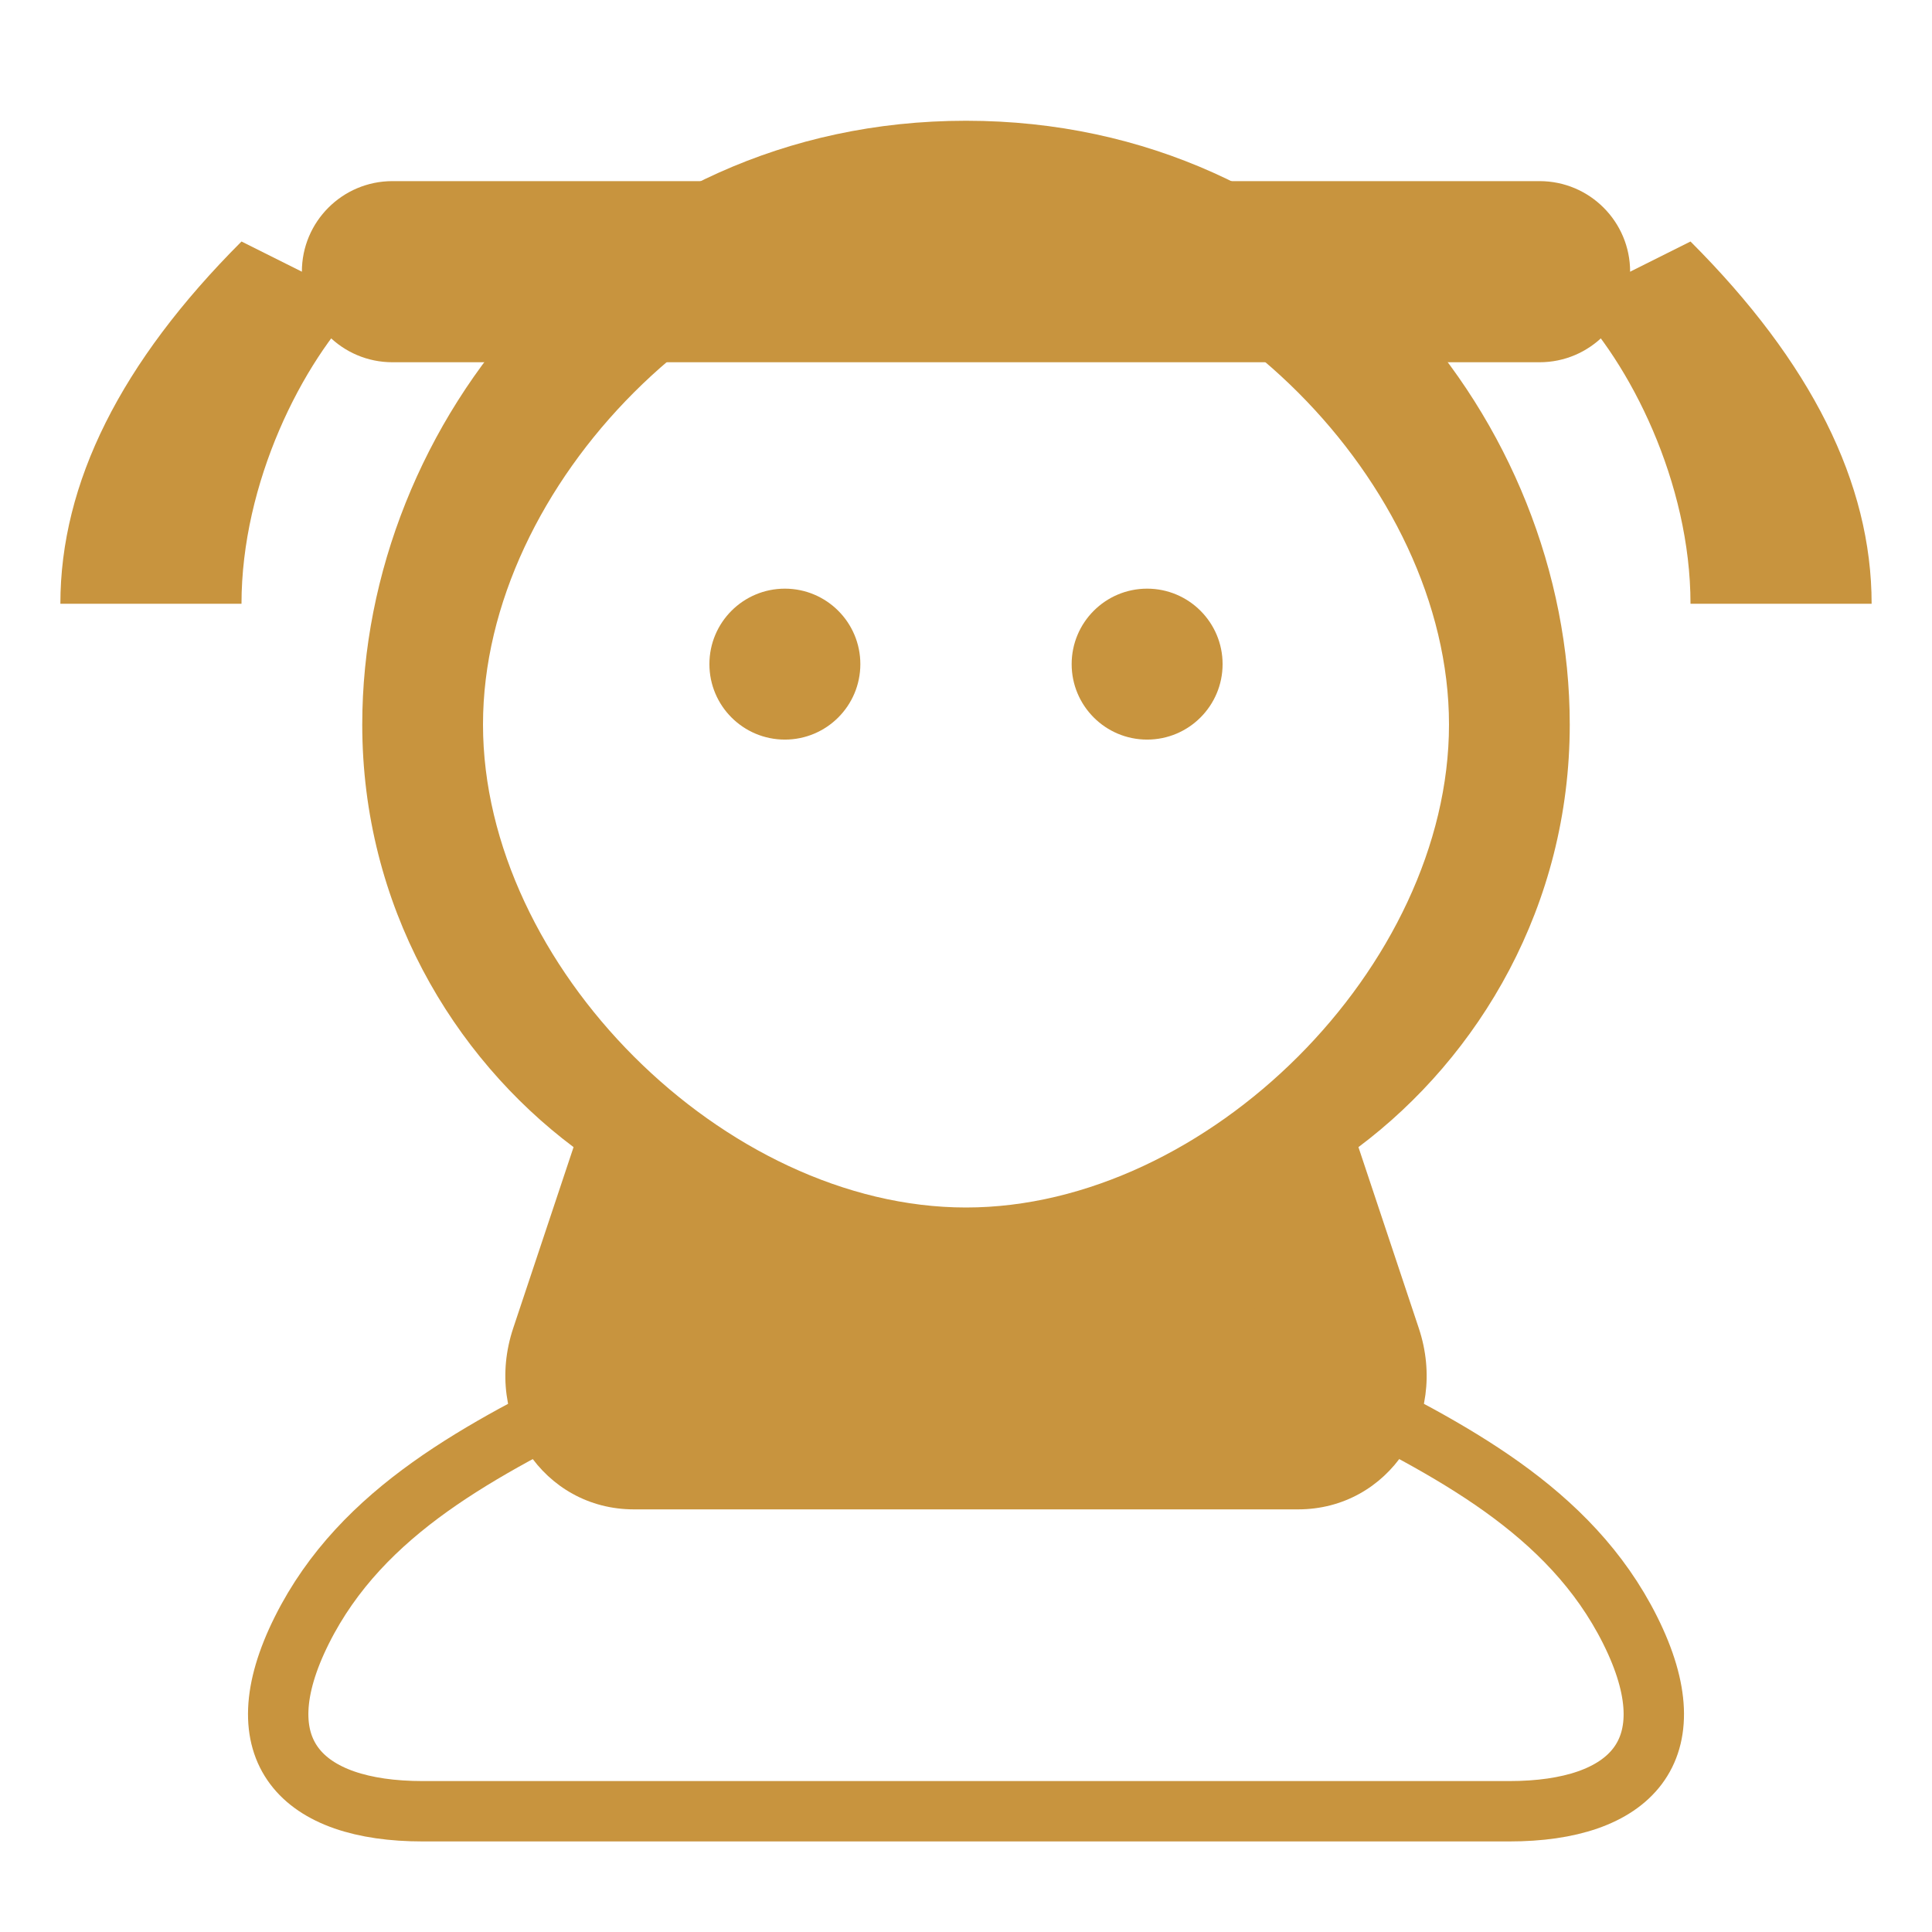
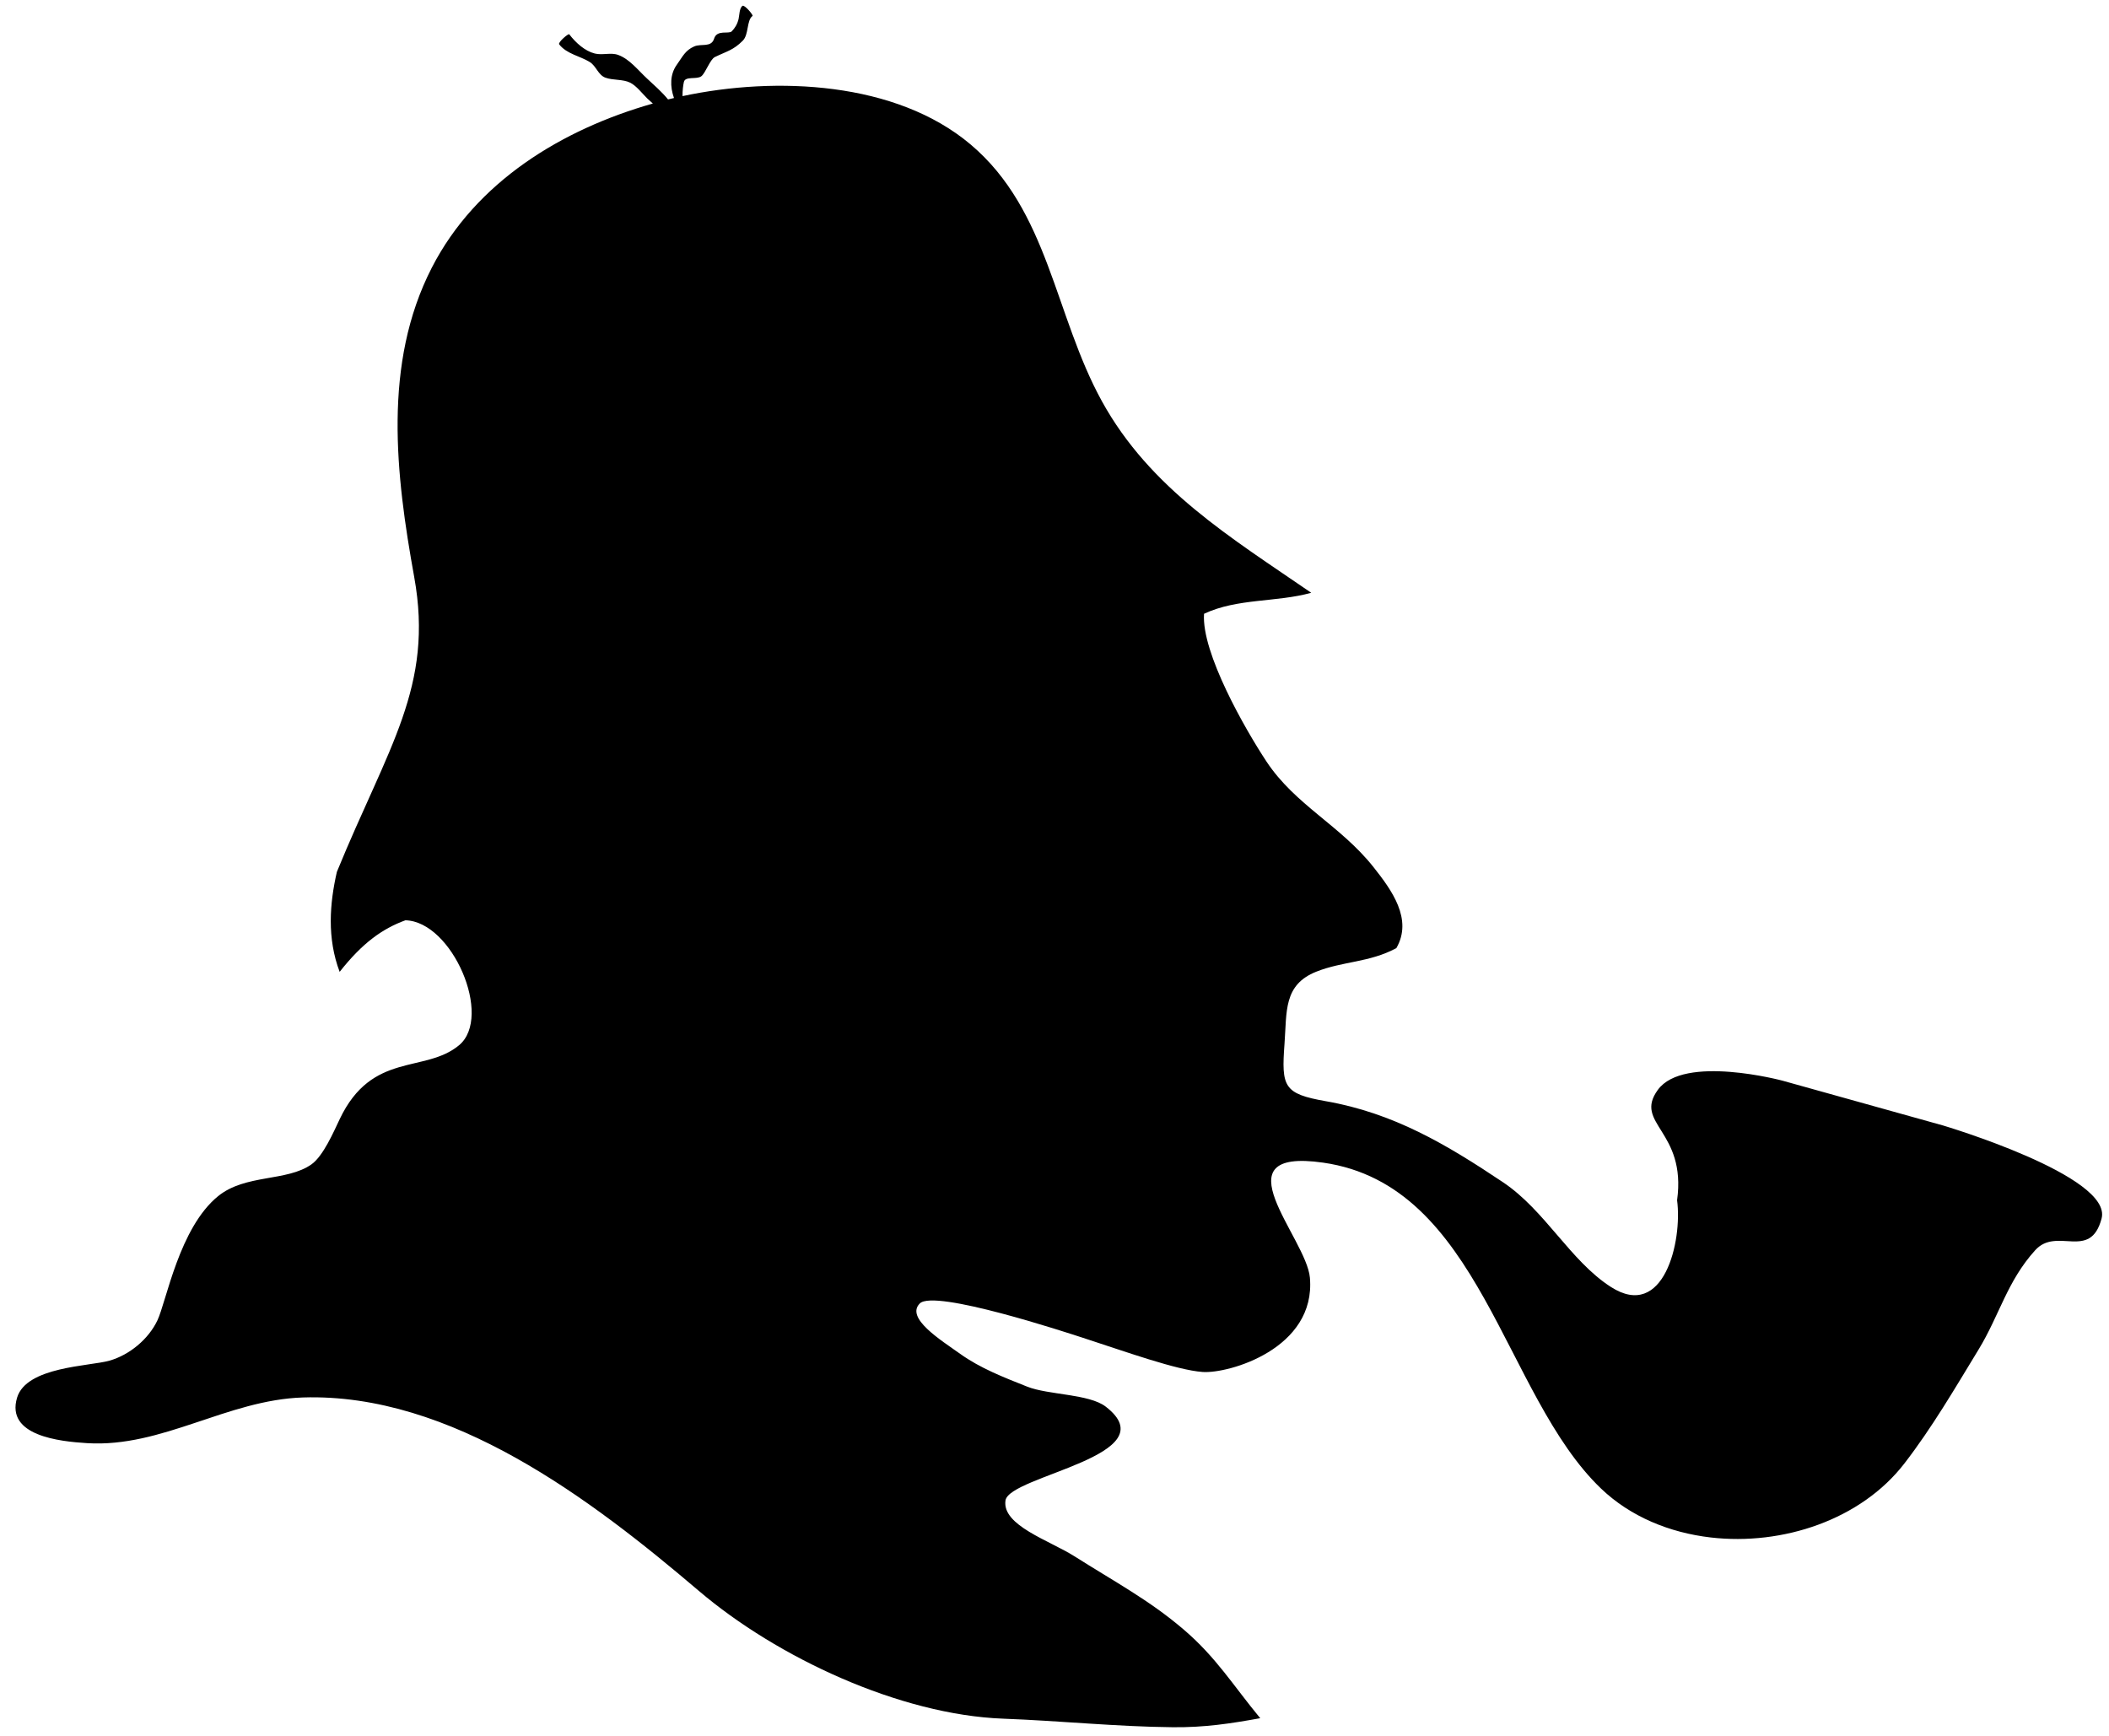
- <svg xmlns="http://www.w3.org/2000/svg" viewBox="0 0 64 64" fill="#c8943e">
-   <path d="M32 4C20 4 12 14 12 24c0 6 3 11 7 14l-2 6c-1 3 1 6 4 6h22c3 0 5-3 4-6l-2-6c4-3 7-8 7-14C52 14 44 4 32 4zm0 4c8 0 16 8 16 16s-8 16-16 16-16-8-16-16S24 8 32 8z" />
-   <path d="M8 20c0-4 2-8 4-10l-4-2C4 12 2 16 2 20h6zm48 0h6c0-4-2-8-6-12l-4 2c2 2 4 6 4 10z" />
-   <rect x="10" y="6" width="44" height="6" rx="3" />
-   <circle cx="26" cy="22" r="2.5" />
-   <circle cx="38" cy="22" r="2.5" />
-   <path d="M36 40c0 0 4 4 8 6s8 4 10 8c2 4 0 6-4 6H14c-4 0-6-2-4-6 2-4 6-6 10-8s8-6 8-6" fill="none" stroke="#c8943e" stroke-width="2" />
+ <svg xmlns="http://www.w3.org/2000/svg" version="1.1" id="sherlock_holmes" x="0px" y="0px" width="245px" height="201.667px" viewBox="0 0 245 201.667" enable-background="new 0 0 245 201.667" xml:space="preserve">
+   <path id="path_outline" d="M244.138,141.569c-1.32,4.952-5.196,0.892-7.715,3.682c-3.271,3.618-4.143,7.543-6.576,11.537  c-2.743,4.5-5.397,9.062-8.622,13.241c-5.048,6.536-14.14,9.558-22.495,8.59c-4.783-0.555-9.329-2.416-12.739-5.682  c-11.369-10.887-13.984-35.25-32.283-37.864c-12.389-1.77-1.944,8.705-1.538,13.366c0.72,8.25-9.435,11.172-12.469,10.953  c-3.033-0.218-8.989-2.377-13.935-3.981c-1.787-0.577-17.216-5.674-18.913-3.98s2.43,4.245,4.698,5.862  c2.36,1.688,5.081,2.73,7.778,3.804c2.453,0.974,7.19,0.835,9.118,2.32c7.385,5.691-11.214,8.009-11.641,10.907  c-0.426,2.898,5.111,4.639,8.039,6.497c4.579,2.908,8.643,5.061,12.634,8.471c3.807,3.249,5.728,6.461,8.92,10.323  c-3.446,0.627-6.457,1.086-10.158,1.05c-6.592-0.066-13.04-0.746-19.705-0.994c-12.03-0.452-26.291-7.13-35.359-14.852  c-12.542-10.677-28.79-23.014-45.986-22.465c-8.817,0.283-16.331,5.843-25.063,5.308c-3.212-0.197-9.478-0.854-8.144-5.285  c1.089-3.618,8.428-3.641,10.739-4.301c2.311-0.66,4.526-2.486,5.563-4.678c1.04-2.192,2.536-10.779,7.062-14.44  c3.183-2.574,7.956-1.66,10.828-3.681c1.38-0.974,2.595-3.807,3.288-5.262c3.757-7.903,9.903-5.282,13.865-8.584  c3.961-3.301-0.792-14.383-6.233-14.515c-2.681,0.98-4.992,2.631-7.639,5.991c-1.482-3.915-1.162-7.952-0.323-11.614  c5.942-14.525,11.284-21.527,8.986-34.247c-2.143-11.868-3.681-24.789,2.04-35.943c5.127-10.003,15.139-16.081,25.68-19.075  c-0.267-0.248-0.518-0.459-0.663-0.604c-0.568-0.562-1.242-1.453-1.964-1.816c-0.848-0.426-1.99-0.26-2.882-0.584  c-0.842-0.307-1.066-1.347-1.815-1.816c-1.117-0.699-2.696-0.932-3.556-2.057c-0.171-0.225,1.073-1.291,1.169-1.168  c0.774,1.013,1.833,1.949,2.964,2.235c0.903,0.228,1.855-0.152,2.724,0.165c1.319,0.481,2.283,1.751,3.344,2.737  c0.818,0.763,1.723,1.548,2.446,2.433c0.228-0.056,0.459-0.113,0.69-0.166c-0.472-1.324-0.475-2.753,0.333-3.875  c0.664-0.92,0.957-1.658,2.017-2.119c0.822-0.358,1.981,0.165,2.311-0.908c0.33-1.073,1.704-0.494,2.046-0.842  c0.376-0.383,0.656-0.846,0.796-1.436c0.099-0.413,0.079-1.251,0.452-1.525c0.234-0.172,1.284,1.083,1.169,1.168  c-0.697,0.508-0.419,2.156-1.129,2.872c-1.106,1.116-1.872,1.235-3.251,1.908c-0.552,0.268-1.077,1.851-1.568,2.229  c-0.536,0.412-1.861-0.047-2.027,0.663c-0.089,0.396-0.165,1.004-0.158,1.645c10.911-2.328,24.809-1.69,33.464,5.615  c9.085,7.668,9.735,19.811,15.255,29.833c5.609,10.191,15.024,15.862,24.317,22.253c-4.038,1.123-8.573,0.618-12.452,2.44  c-0.317,4.529,4.803,13.456,7.246,17.153c3.356,5.077,8.586,7.414,12.445,12.284c2.106,2.657,4.586,6.048,2.65,9.405  c-3.148,1.69-6.216,1.509-9.299,2.737c-3.836,1.528-3.417,4.638-3.694,8.372c-0.37,5.011-0.109,5.813,4.797,6.675  c7.866,1.377,13.971,4.991,20.58,9.412c4.915,3.291,7.804,9.124,12.531,12.164c6.167,3.969,8.325-5.317,7.698-10.071  c1.116-8.104-5.104-8.88-2.235-12.825c3.011-4.144,14.474-1.066,14.474-1.066l18.654,5.206  C225.717,130.754,245.459,136.618,244.138,141.569z" />
</svg>
